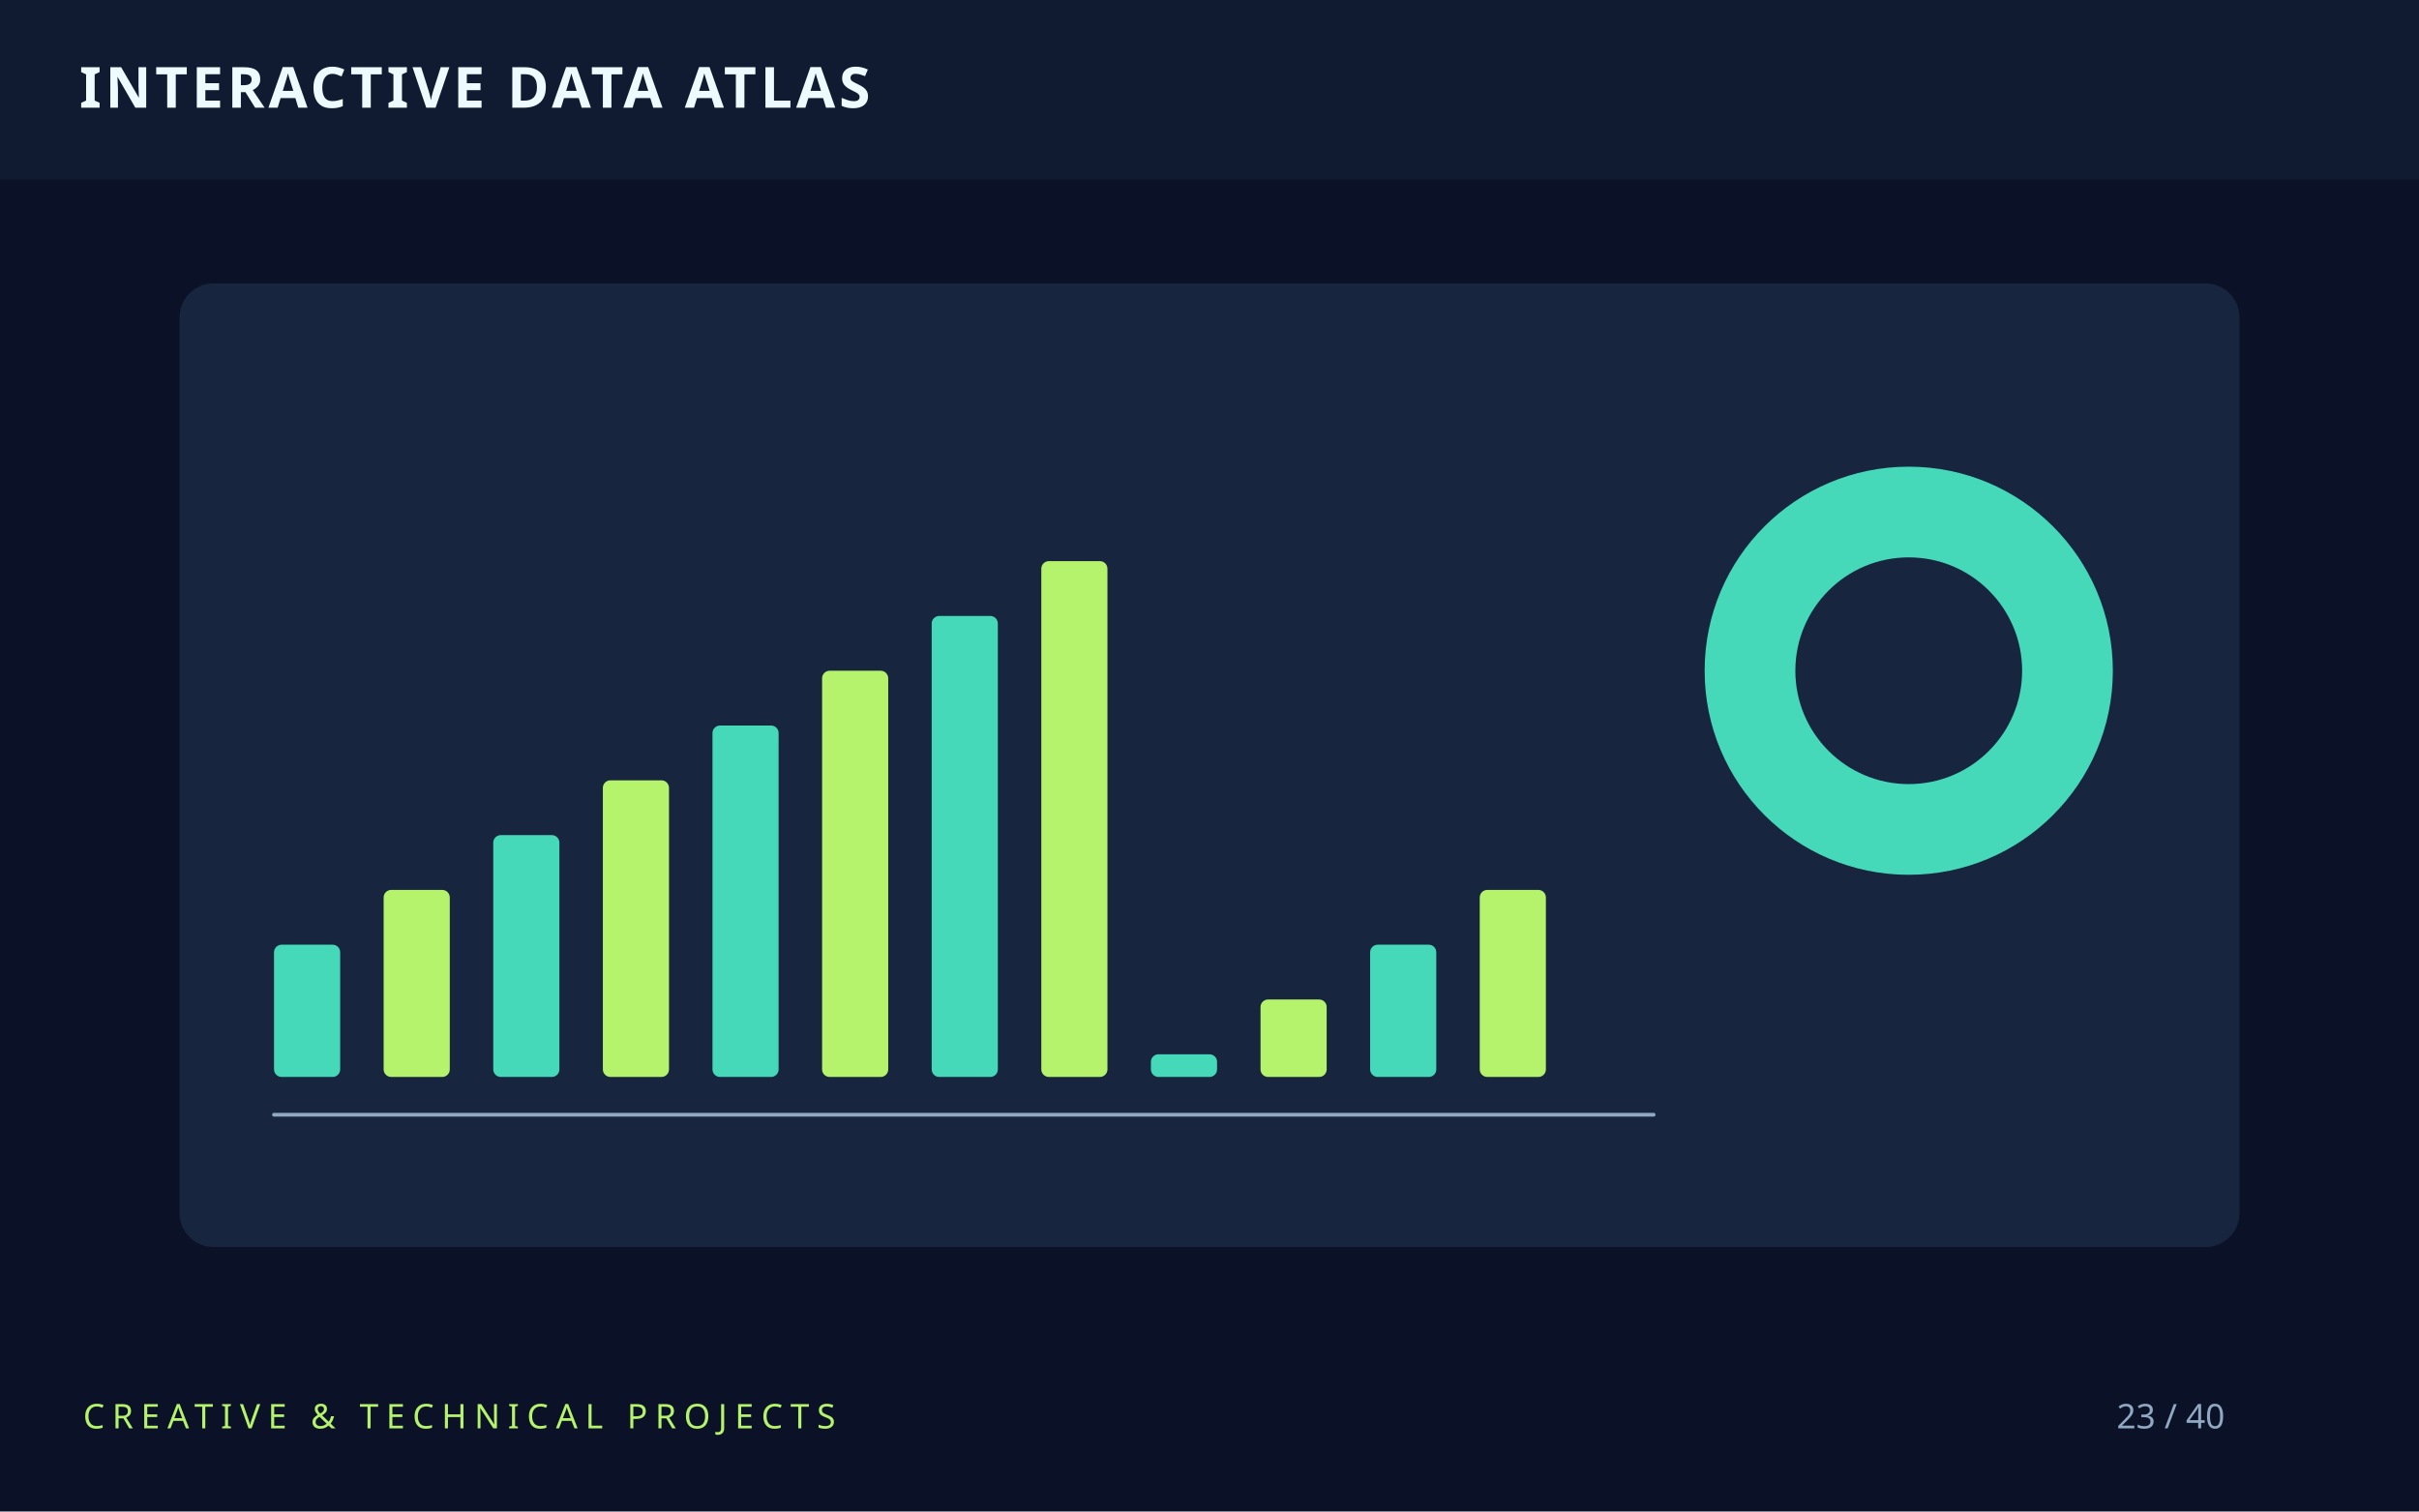
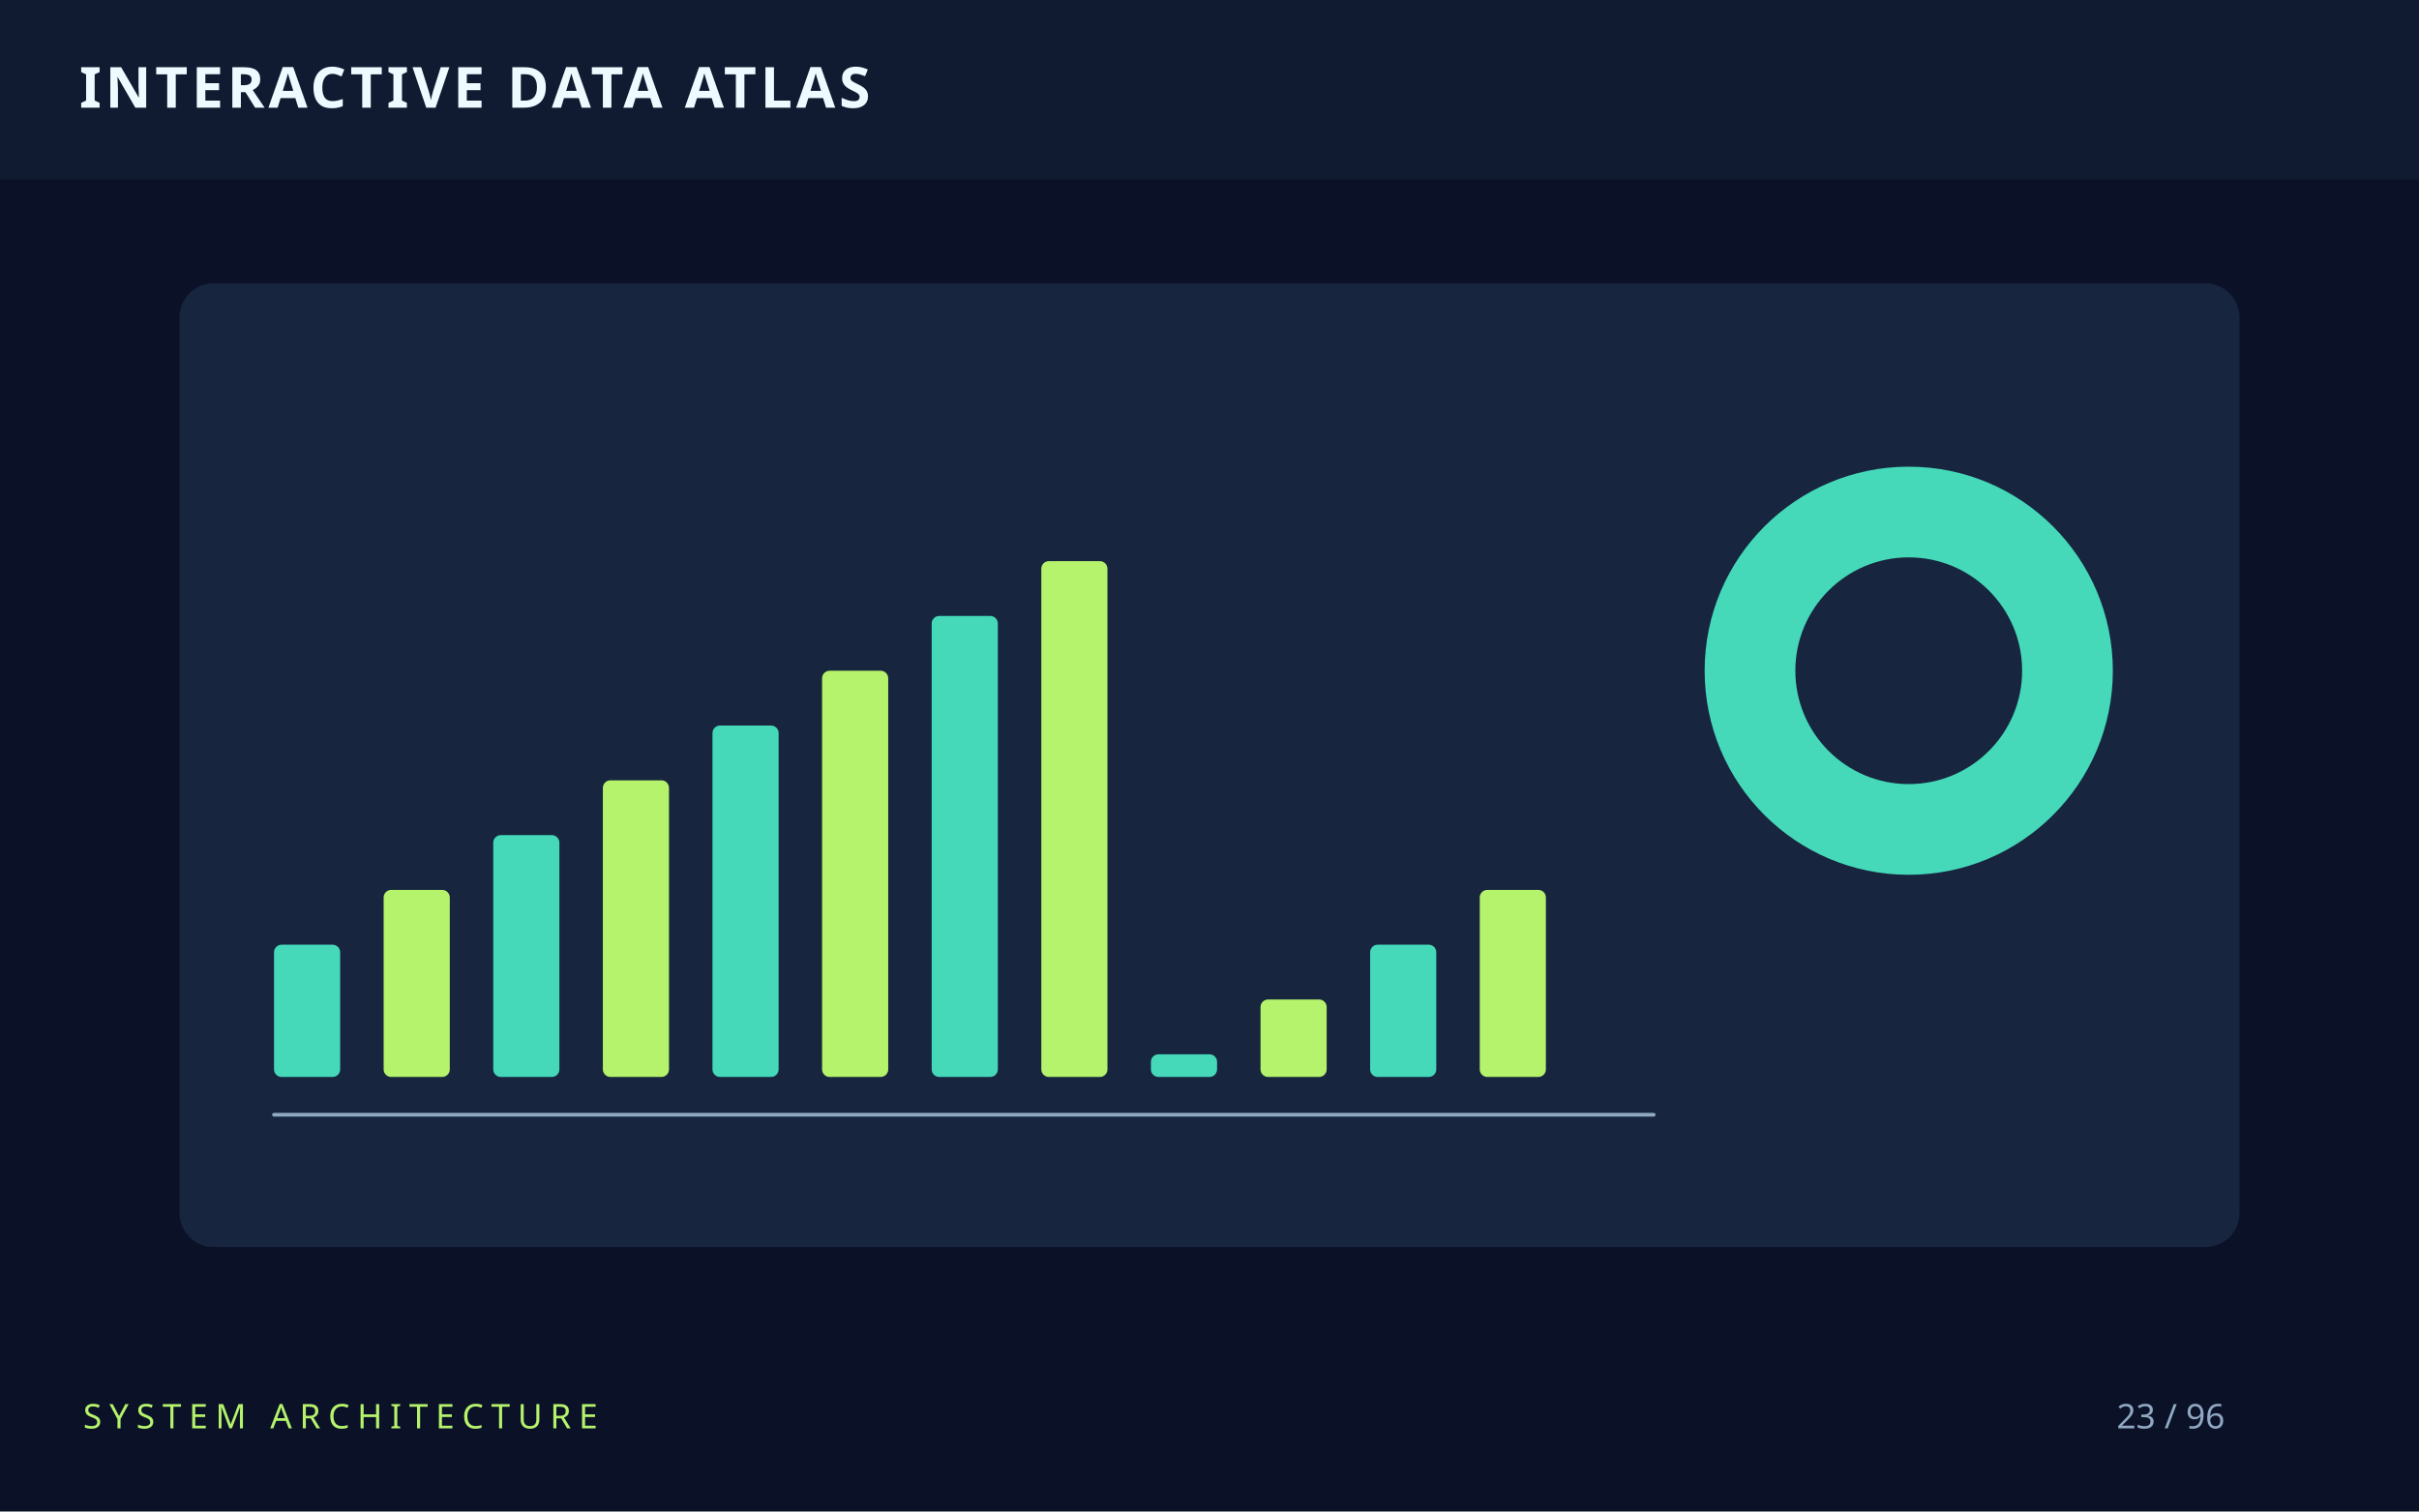
<svg xmlns="http://www.w3.org/2000/svg" width="1280" height="800" viewBox="0 0 1280 800">
  <rect x="0" y="0" width="1280" height="800" rx="0" fill="#0b1227" />
  <rect x="95" y="150" width="1090" height="510" rx="18" fill="#17253e" />
  <rect x="145" y="500" width="35" height="70" rx="4" fill="#45d9ba" />
  <rect x="203" y="471" width="35" height="99" rx="4" fill="#b5f36c" />
  <rect x="261" y="442" width="35" height="128" rx="4" fill="#45d9ba" />
  <rect x="319" y="413" width="35" height="157" rx="4" fill="#b5f36c" />
  <rect x="377" y="384" width="35" height="186" rx="4" fill="#45d9ba" />
  <rect x="435" y="355" width="35" height="215" rx="4" fill="#b5f36c" />
  <rect x="493" y="326" width="35" height="244" rx="4" fill="#45d9ba" />
  <rect x="551" y="297" width="35" height="273" rx="4" fill="#b5f36c" />
  <rect x="609" y="558" width="35" height="12" rx="4" fill="#45d9ba" />
  <rect x="667" y="529" width="35" height="41" rx="4" fill="#b5f36c" />
  <rect x="725" y="500" width="35" height="70" rx="4" fill="#45d9ba" />
  <rect x="783" y="471" width="35" height="99" rx="4" fill="#b5f36c" />
  <circle cx="1010" cy="355" r="108" fill="#45d9ba" />
  <circle cx="1010" cy="355" r="60" fill="#17253e" />
  <path d="M145 590h730" fill="none" stroke="#90a8c2" stroke-width="2" stroke-linecap="round" stroke-linejoin="round" />
  <rect x="0" y="0" width="1280" height="95" rx="0" fill="#101a30" />
  <text x="42" y="57" font-family="system-ui,sans-serif" font-size="30" fill="#edfaff" font-weight="700" letter-spacing="2">INTERACTIVE DATA ATLAS</text>
-   <text x="44" y="756" font-family="system-ui,sans-serif" font-size="18" fill="#b5f36c" letter-spacing="4">CREATIVE &amp; TECHNICAL PROJECTS</text>
-   <text x="1120" y="756" font-family="system-ui,sans-serif" font-size="18" fill="#90a8c2">23 / 40</text>
+   <text x="44" y="756" font-family="system-ui,sans-serif" font-size="18" fill="#b5f36c" letter-spacing="4">SYSTEM ARCHITECTURE</text>
+   <text x="1120" y="756" font-family="system-ui,sans-serif" font-size="18" fill="#90a8c2">23 / 96</text>
</svg>
